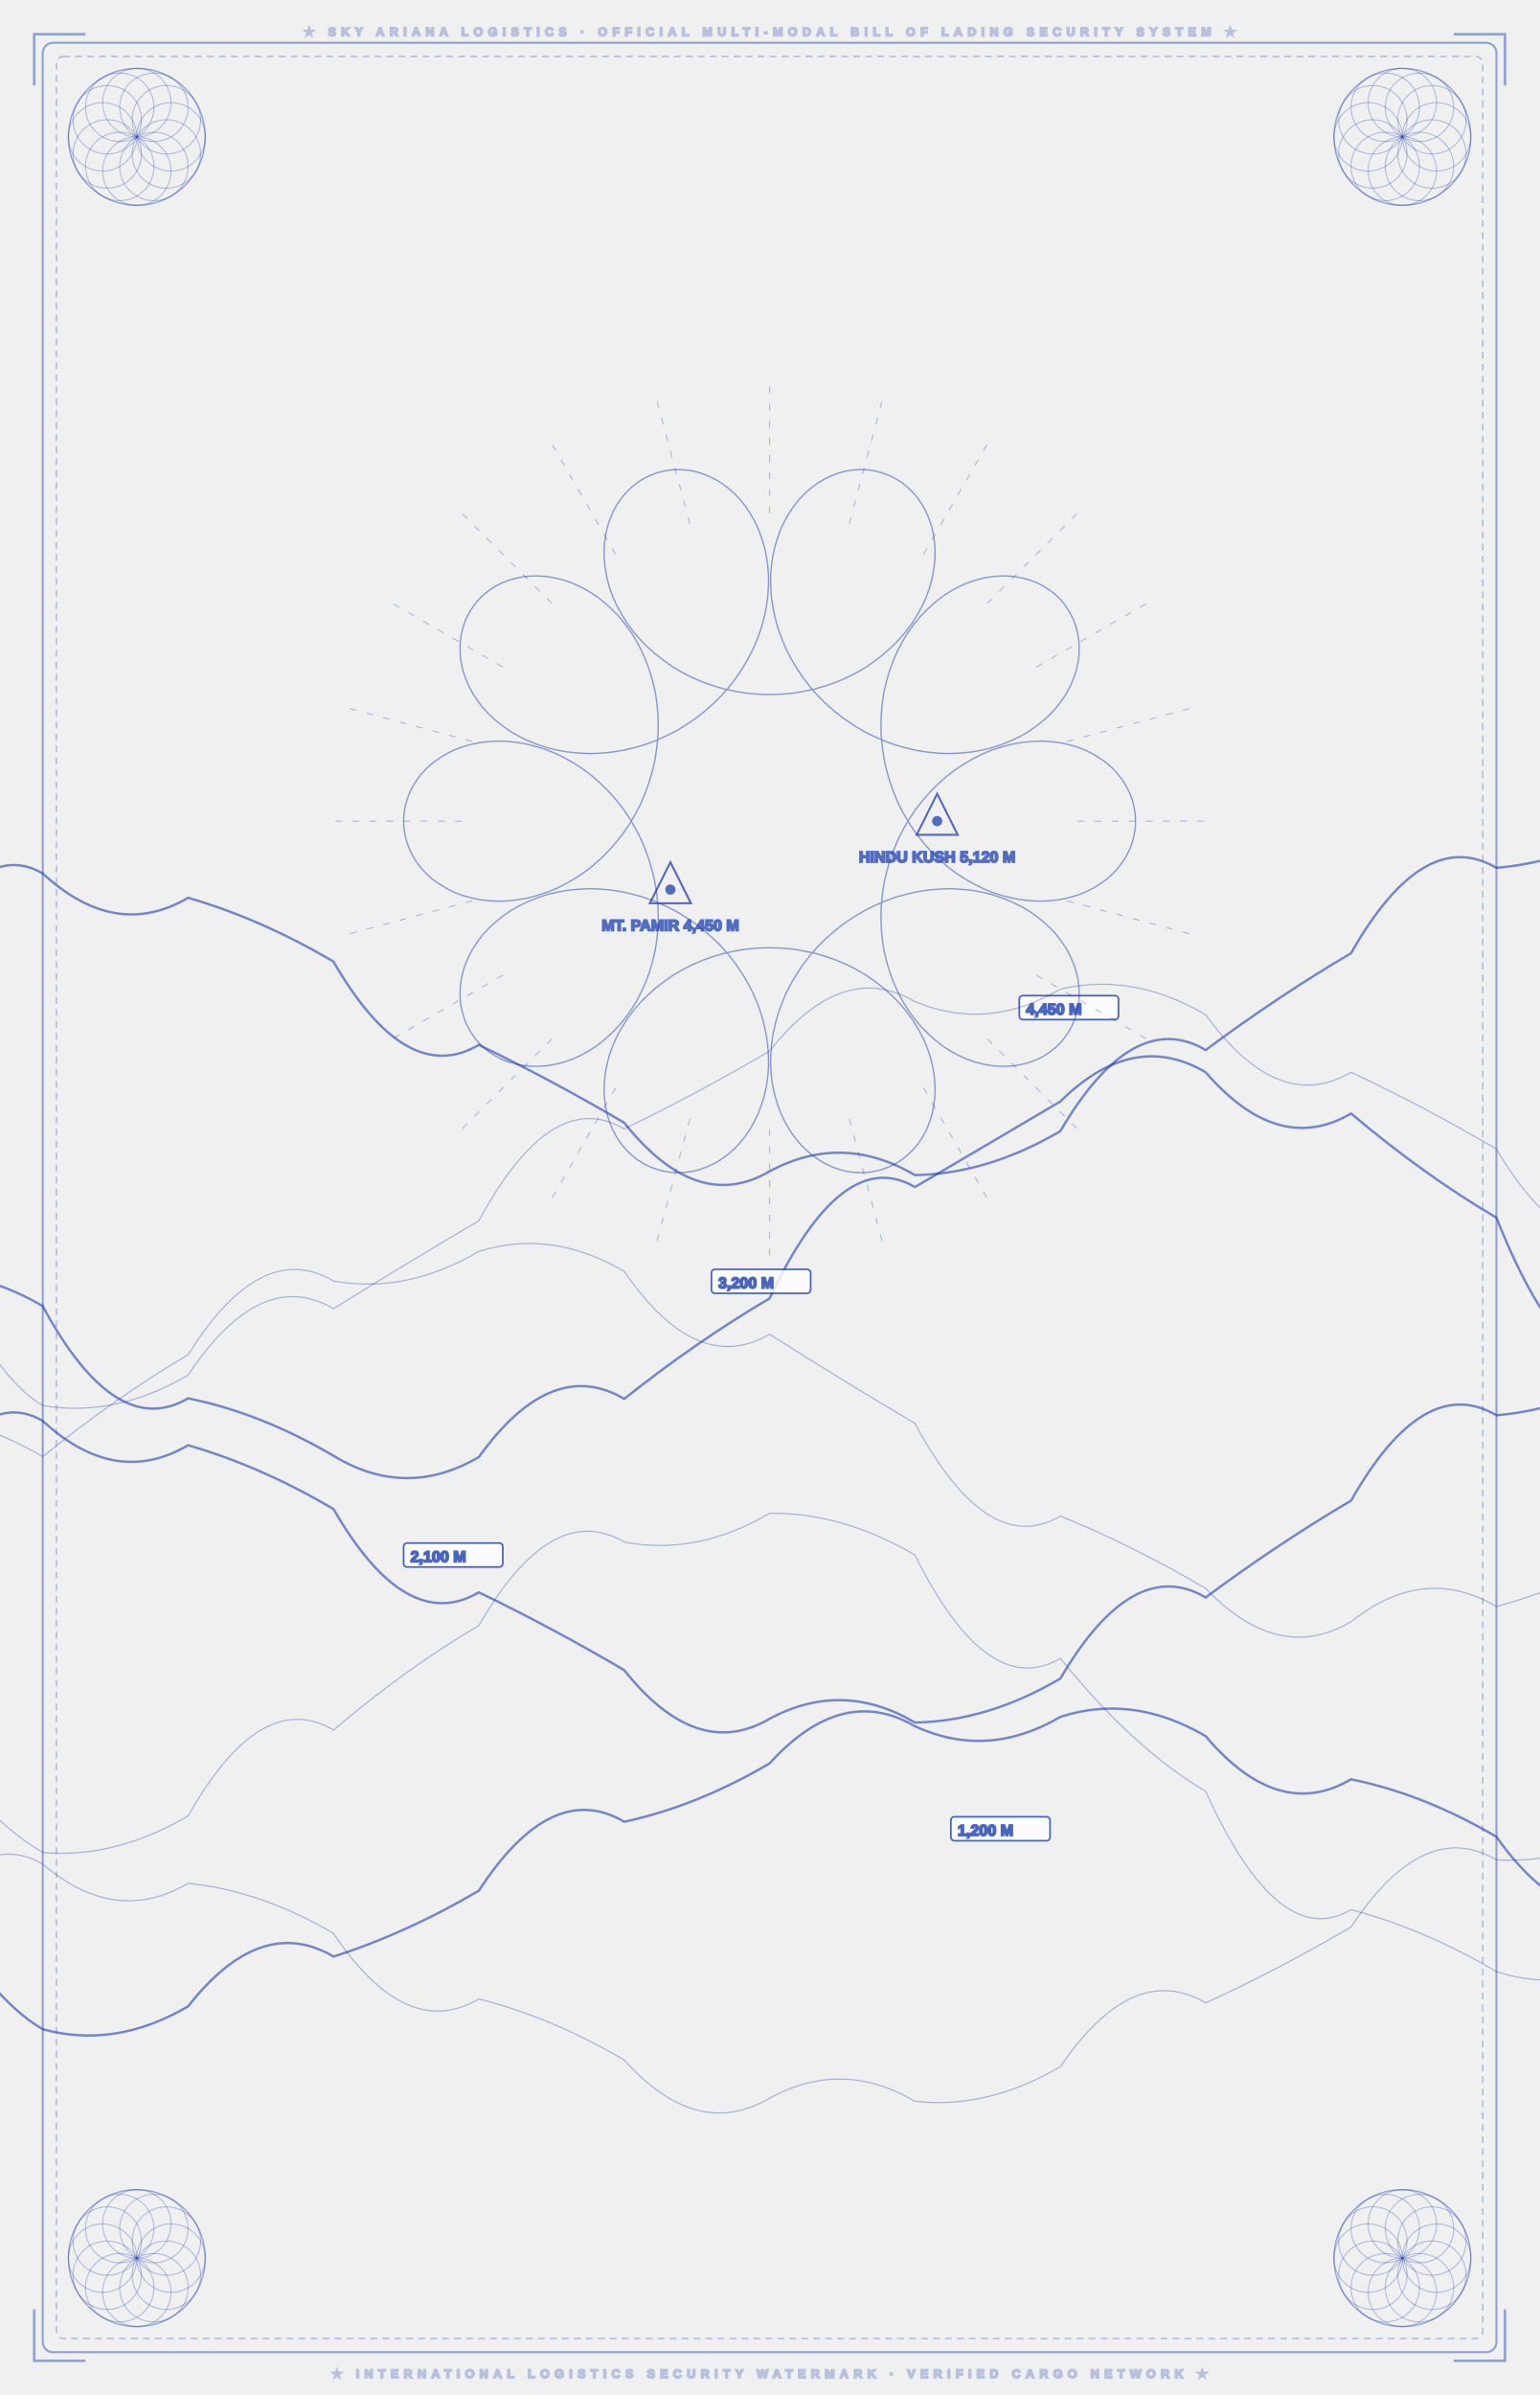
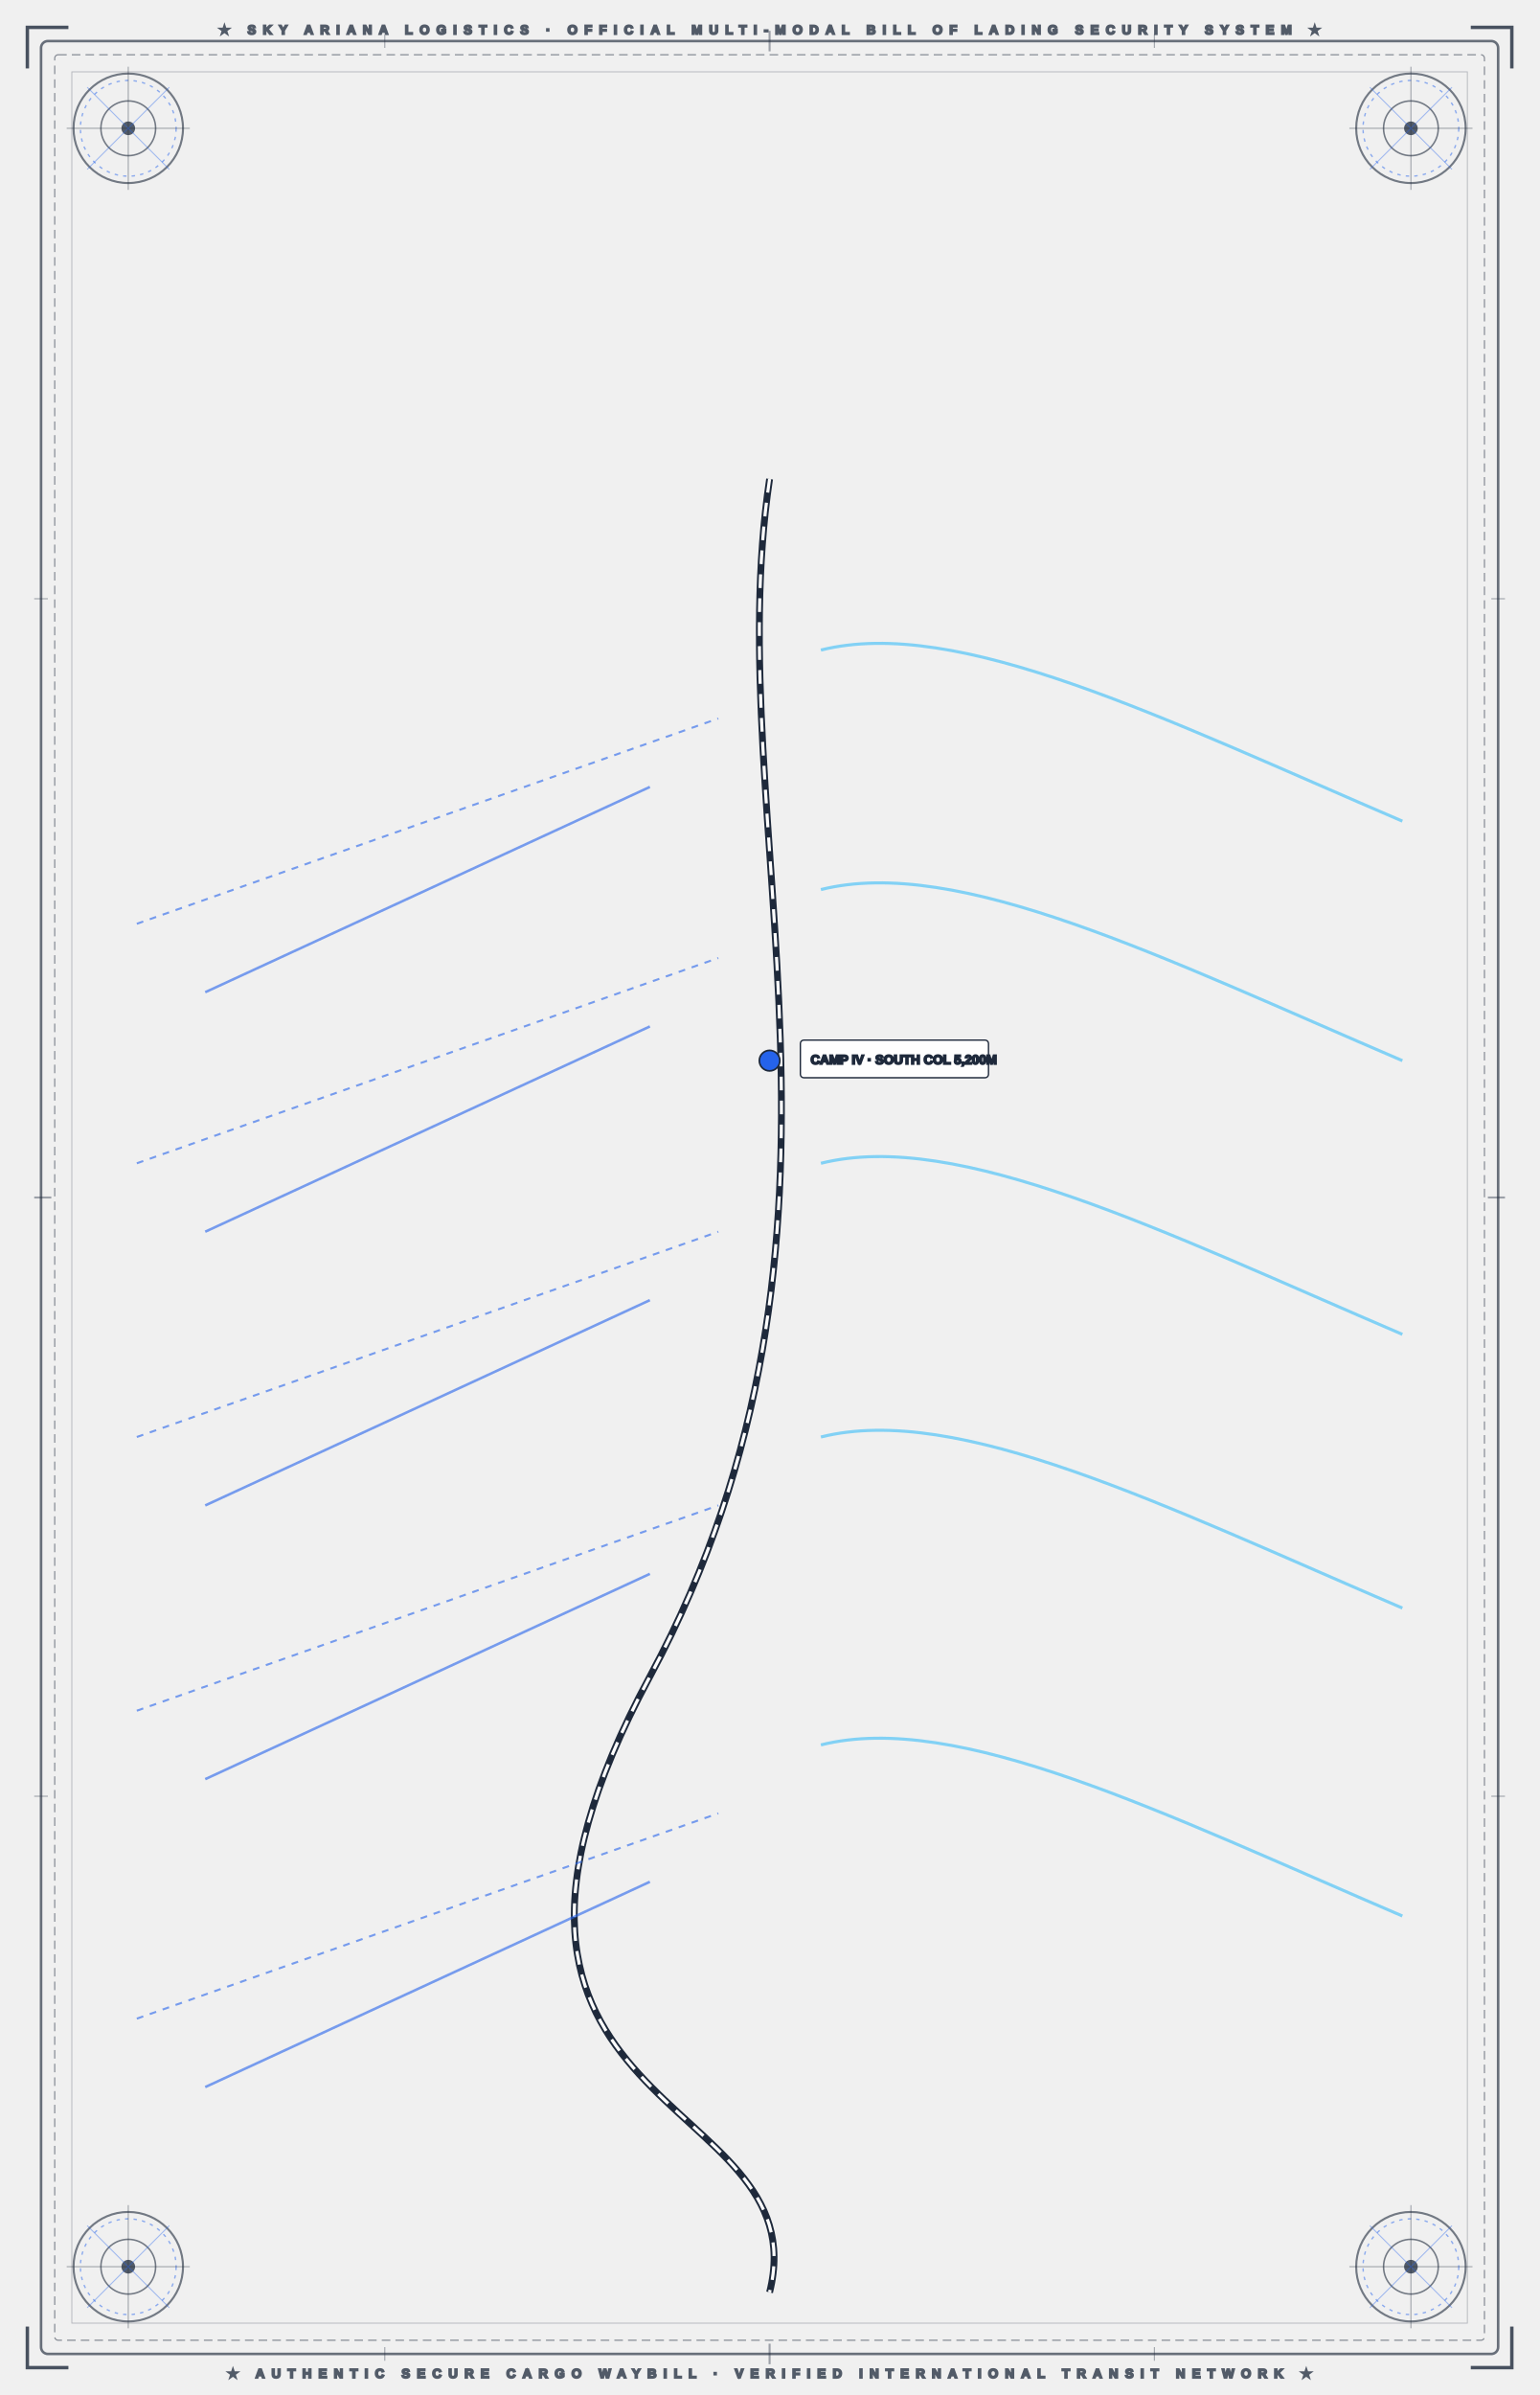
<svg xmlns="http://www.w3.org/2000/svg" viewBox="0 0 900 1400" width="100%" height="100%">
  <defs>
    <filter id="soft-glow" x="-20%" y="-20%" width="140%" height="140%">
      <feGaussianBlur stdDeviation="1.5" result="blur" />
      <feComposite in="SourceGraphic" in2="blur" operator="over" />
    </filter>
+     <linearGradient id="primary-grad" x1="0%" y1="0%" x2="100%" y2="100%">
+       <stop offset="0%" stop-color="#1e293b" stop-opacity="0.85" />
+       <stop offset="100%" stop-color="#2563eb" stop-opacity="0.5" />
+     </linearGradient>
+     <linearGradient id="fade-down" x1="0%" y1="0%" x2="0%" y2="100%">
+       <stop offset="0%" stop-color="#1e293b" stop-opacity="0.7" />
+       <stop offset="100%" stop-color="#2563eb" stop-opacity="0.1" />
+     </linearGradient>
  </defs>
-   <g transform="translate(80,80)">
-     <circle cx="0" cy="0" r="40" fill="none" stroke="#1e40af" stroke-width="0.8" opacity="0.45" />
-     <circle cx="20.0" cy="0.0" r="20.0" fill="none" stroke="#1e40af" stroke-width="0.6" opacity="0.32" />
-     <circle cx="17.3" cy="10.0" r="20.0" fill="none" stroke="#1e40af" stroke-width="0.6" opacity="0.32" />
-     <circle cx="10.0" cy="17.3" r="20.0" fill="none" stroke="#1e40af" stroke-width="0.6" opacity="0.32" />
-     <circle cx="0.0" cy="20.0" r="20.0" fill="none" stroke="#1e40af" stroke-width="0.6" opacity="0.32" />
-     <circle cx="-10.0" cy="17.3" r="20.0" fill="none" stroke="#1e40af" stroke-width="0.6" opacity="0.32" />
-     <circle cx="-17.3" cy="10.0" r="20.0" fill="none" stroke="#1e40af" stroke-width="0.6" opacity="0.32" />
-     <circle cx="-20.0" cy="0.0" r="20.0" fill="none" stroke="#1e40af" stroke-width="0.6" opacity="0.32" />
-     <circle cx="-17.3" cy="-10.0" r="20.0" fill="none" stroke="#1e40af" stroke-width="0.6" opacity="0.32" />
-     <circle cx="-10.0" cy="-17.3" r="20.0" fill="none" stroke="#1e40af" stroke-width="0.6" opacity="0.32" />
-     <circle cx="-0.0" cy="-20.0" r="20.0" fill="none" stroke="#1e40af" stroke-width="0.6" opacity="0.32" />
-     <circle cx="10.0" cy="-17.3" r="20.0" fill="none" stroke="#1e40af" stroke-width="0.6" opacity="0.32" />
-     <circle cx="17.3" cy="-10.0" r="20.0" fill="none" stroke="#1e40af" stroke-width="0.6" opacity="0.32" />
-   </g>
-   <g transform="translate(820,80)">
-     <circle cx="0" cy="0" r="40" fill="none" stroke="#1e40af" stroke-width="0.8" opacity="0.45" />
-     <circle cx="20.0" cy="0.0" r="20.0" fill="none" stroke="#1e40af" stroke-width="0.6" opacity="0.32" />
-     <circle cx="17.3" cy="10.0" r="20.0" fill="none" stroke="#1e40af" stroke-width="0.6" opacity="0.32" />
-     <circle cx="10.0" cy="17.3" r="20.0" fill="none" stroke="#1e40af" stroke-width="0.6" opacity="0.32" />
-     <circle cx="0.0" cy="20.0" r="20.0" fill="none" stroke="#1e40af" stroke-width="0.6" opacity="0.32" />
-     <circle cx="-10.0" cy="17.3" r="20.0" fill="none" stroke="#1e40af" stroke-width="0.6" opacity="0.32" />
-     <circle cx="-17.3" cy="10.0" r="20.0" fill="none" stroke="#1e40af" stroke-width="0.6" opacity="0.32" />
-     <circle cx="-20.0" cy="0.0" r="20.0" fill="none" stroke="#1e40af" stroke-width="0.6" opacity="0.32" />
-     <circle cx="-17.3" cy="-10.0" r="20.0" fill="none" stroke="#1e40af" stroke-width="0.6" opacity="0.32" />
-     <circle cx="-10.0" cy="-17.3" r="20.0" fill="none" stroke="#1e40af" stroke-width="0.6" opacity="0.32" />
-     <circle cx="-0.0" cy="-20.0" r="20.0" fill="none" stroke="#1e40af" stroke-width="0.6" opacity="0.32" />
-     <circle cx="10.0" cy="-17.3" r="20.0" fill="none" stroke="#1e40af" stroke-width="0.6" opacity="0.32" />
-     <circle cx="17.3" cy="-10.0" r="20.0" fill="none" stroke="#1e40af" stroke-width="0.6" opacity="0.32" />
-   </g>
-   <g transform="translate(80,1320)">
-     <circle cx="0" cy="0" r="40" fill="none" stroke="#1e40af" stroke-width="0.8" opacity="0.45" />
-     <circle cx="20.0" cy="0.0" r="20.0" fill="none" stroke="#1e40af" stroke-width="0.6" opacity="0.32" />
-     <circle cx="17.3" cy="10.0" r="20.0" fill="none" stroke="#1e40af" stroke-width="0.6" opacity="0.32" />
-     <circle cx="10.0" cy="17.3" r="20.0" fill="none" stroke="#1e40af" stroke-width="0.6" opacity="0.32" />
-     <circle cx="0.0" cy="20.0" r="20.0" fill="none" stroke="#1e40af" stroke-width="0.6" opacity="0.32" />
-     <circle cx="-10.0" cy="17.3" r="20.0" fill="none" stroke="#1e40af" stroke-width="0.6" opacity="0.32" />
-     <circle cx="-17.3" cy="10.0" r="20.0" fill="none" stroke="#1e40af" stroke-width="0.6" opacity="0.32" />
-     <circle cx="-20.0" cy="0.0" r="20.0" fill="none" stroke="#1e40af" stroke-width="0.6" opacity="0.32" />
-     <circle cx="-17.3" cy="-10.0" r="20.0" fill="none" stroke="#1e40af" stroke-width="0.6" opacity="0.32" />
-     <circle cx="-10.0" cy="-17.3" r="20.0" fill="none" stroke="#1e40af" stroke-width="0.6" opacity="0.32" />
-     <circle cx="-0.0" cy="-20.0" r="20.0" fill="none" stroke="#1e40af" stroke-width="0.6" opacity="0.32" />
-     <circle cx="10.0" cy="-17.3" r="20.0" fill="none" stroke="#1e40af" stroke-width="0.6" opacity="0.32" />
-     <circle cx="17.3" cy="-10.0" r="20.0" fill="none" stroke="#1e40af" stroke-width="0.6" opacity="0.32" />
-   </g>
-   <g transform="translate(820,1320)">
-     <circle cx="0" cy="0" r="40" fill="none" stroke="#1e40af" stroke-width="0.8" opacity="0.45" />
-     <circle cx="20.0" cy="0.0" r="20.0" fill="none" stroke="#1e40af" stroke-width="0.6" opacity="0.32" />
-     <circle cx="17.3" cy="10.0" r="20.0" fill="none" stroke="#1e40af" stroke-width="0.6" opacity="0.32" />
-     <circle cx="10.0" cy="17.3" r="20.0" fill="none" stroke="#1e40af" stroke-width="0.6" opacity="0.32" />
-     <circle cx="0.0" cy="20.0" r="20.0" fill="none" stroke="#1e40af" stroke-width="0.6" opacity="0.32" />
-     <circle cx="-10.0" cy="17.3" r="20.0" fill="none" stroke="#1e40af" stroke-width="0.6" opacity="0.32" />
-     <circle cx="-17.3" cy="10.0" r="20.0" fill="none" stroke="#1e40af" stroke-width="0.6" opacity="0.32" />
-     <circle cx="-20.0" cy="0.0" r="20.0" fill="none" stroke="#1e40af" stroke-width="0.6" opacity="0.32" />
-     <circle cx="-17.3" cy="-10.0" r="20.0" fill="none" stroke="#1e40af" stroke-width="0.6" opacity="0.32" />
-     <circle cx="-10.0" cy="-17.3" r="20.0" fill="none" stroke="#1e40af" stroke-width="0.6" opacity="0.32" />
-     <circle cx="-0.0" cy="-20.0" r="20.0" fill="none" stroke="#1e40af" stroke-width="0.6" opacity="0.32" />
-     <circle cx="10.0" cy="-17.3" r="20.0" fill="none" stroke="#1e40af" stroke-width="0.6" opacity="0.32" />
-     <circle cx="17.3" cy="-10.0" r="20.0" fill="none" stroke="#1e40af" stroke-width="0.6" opacity="0.32" />
-   </g>
-   <g fill="none" stroke="#1e40af" opacity="0.45">
-     <rect x="25" y="25" width="850" height="1350" rx="6" stroke-width="1.2" />
-     <rect x="33" y="33" width="834" height="1334" rx="4" stroke-width="0.6" stroke-dasharray="4 3" />
-     <path d="M20,50 L20,20 L50,20" stroke-width="1.5" />
-     <path d="M880,50 L880,20 L850,20" stroke-width="1.5" />
-     <path d="M20,1350 L20,1380 L50,1380" stroke-width="1.5" />
-     <path d="M880,1350 L880,1380 L850,1380" stroke-width="1.5" />
-     <text x="450" y="21" font-family="Arial, sans-serif" font-size="7" font-weight="bold" letter-spacing="3" text-anchor="middle" fill="#1e40af" opacity="0.6">★ SKY ARIANA LOGISTICS · OFFICIAL MULTI-MODAL BILL OF LADING SECURITY SYSTEM ★</text>
-     <text x="450" y="1390" font-family="Arial, sans-serif" font-size="7" font-weight="bold" letter-spacing="3" text-anchor="middle" fill="#1e40af" opacity="0.6">★ INTERNATIONAL LOGISTICS SECURITY WATERMARK · VERIFIED CARGO NETWORK ★</text>
-   </g>
-   <g fill="none" stroke="#1e40af" stroke-linecap="round">
-     <path d="M -60,586.724 Q -17.5,485.6 25.0,510.6 Q 67.5,549.8 110.0,524.8 Q 152.5,537.1 195.0,562.1 Q 237.5,635.8 280.0,610.8 Q 322.5,631.3 365.0,656.3 Q 407.5,709.7 450.0,684.7 Q 492.5,661.9 535.0,686.9 Q 577.5,686.2 620.0,661.2 Q 662.5,588.8 705.0,613.8 Q 747.5,582.2 790.0,557.2 Q 832.5,482.3 875.0,507.3 Q 917.5,503.7 960.0,478.7" stroke-width="1.4" opacity="0.6" stroke-dasharray="none" />
-     <rect x="596" y="582" width="58" height="14" fill="#ffffff" opacity="0.8" rx="2" />
-     <text x="600" y="593" font-family="Arial, sans-serif" font-size="9" font-weight="bold" fill="#1e40af" opacity="0.8">4,450 M</text>
-     <path d="M -60,666.724 Q -17.5,796.6 25.0,821.6 Q 67.5,828.8 110.0,803.8 Q 152.5,740.0 195.0,765.0 Q 237.5,738.6 280.0,713.6 Q 322.5,634.9 365.0,659.9 Q 407.5,639.4 450.0,614.4 Q 492.5,560.5 535.0,585.5 Q 577.5,603.2 620.0,578.2 Q 662.5,568.2 705.0,593.2 Q 747.5,651.8 790.0,626.8 Q 832.5,646.7 875.0,671.7 Q 917.5,743.3 960.0,718.3" stroke-width="0.7" opacity="0.35" stroke-dasharray="none" />
-     <path d="M -60,746.724 Q -17.5,738.5 25.0,763.5 Q 67.5,842.4 110.0,817.4 Q 152.5,826.0 195.0,851.0 Q 237.5,876.7 280.0,851.7 Q 322.5,792.7 365.0,817.7 Q 407.5,784.0 450.0,759.0 Q 492.5,668.9 535.0,693.9 Q 577.5,668.9 620.0,643.9 Q 662.5,601.8 705.0,626.8 Q 747.5,675.9 790.0,650.9 Q 832.5,686.8 875.0,711.8 Q 917.5,818.7 960.0,793.7" stroke-width="1.4" opacity="0.6" stroke-dasharray="none" />
-     <rect x="416" y="742" width="58" height="14" fill="#ffffff" opacity="0.8" rx="2" />
-     <text x="420" y="753" font-family="Arial, sans-serif" font-size="9" font-weight="bold" fill="#1e40af" opacity="0.8">3,200 M</text>
-     <path d="M -60,826.724 Q -17.5,826.5 25.0,851.5 Q 67.5,816.9 110.0,791.9 Q 152.5,723.8 195.0,748.8 Q 237.5,756.5 280.0,731.5 Q 322.5,718.2 365.0,743.2 Q 407.5,804.9 450.0,779.9 Q 492.5,807.0 535.0,832.0 Q 577.5,911.2 620.0,886.2 Q 662.5,903.5 705.0,928.5 Q 747.5,973.0 790.0,948.0 Q 832.5,914.1 875.0,939.1 Q 917.5,927.7 960.0,902.7" stroke-width="0.7" opacity="0.35" stroke-dasharray="none" />
-     <path d="M -60,906.724 Q -17.5,805.6 25.0,830.6 Q 67.5,869.8 110.0,844.8 Q 152.5,857.1 195.0,882.1 Q 237.5,955.8 280.0,930.8 Q 322.5,951.3 365.0,976.3 Q 407.5,1029.7 450.0,1004.7 Q 492.5,981.9 535.0,1006.9 Q 577.5,1006.2 620.0,981.2 Q 662.5,908.8 705.0,933.8 Q 747.5,902.2 790.0,877.2 Q 832.5,802.3 875.0,827.3 Q 917.5,823.7 960.0,798.7" stroke-width="1.4" opacity="0.6" stroke-dasharray="none" />
-     <rect x="236" y="902" width="58" height="14" fill="#ffffff" opacity="0.8" rx="2" />
-     <text x="240" y="913" font-family="Arial, sans-serif" font-size="9" font-weight="bold" fill="#1e40af" opacity="0.8">2,100 M</text>
-     <path d="M -60,986.724 Q -17.5,1057.9 25.0,1082.9 Q 67.5,1086.5 110.0,1061.5 Q 152.5,986.3 195.0,1011.3 Q 237.5,975.2 280.0,950.2 Q 322.5,876.4 365.0,901.4 Q 407.5,909.6 450.0,884.6 Q 492.5,884.0 535.0,909.0 Q 577.5,994.4 620.0,969.4 Q 662.5,1022.1 705.0,1047.1 Q 747.5,1141.3 790.0,1116.3 Q 832.5,1127.5 875.0,1152.5 Q 917.5,1166.4 960.0,1141.4" stroke-width="0.7" opacity="0.35" stroke-dasharray="none" />
-     <path d="M -60,1066.724 Q -17.5,1161.2 25.0,1186.2 Q 67.5,1197.8 110.0,1172.8 Q 152.5,1118.7 195.0,1143.7 Q 237.5,1130.2 280.0,1105.2 Q 322.5,1039.9 365.0,1064.9 Q 407.5,1055.8 450.0,1030.8 Q 492.5,984.1 535.0,1009.1 Q 577.5,1028.6 620.0,1003.6 Q 662.5,989.9 705.0,1014.9 Q 747.5,1065.1 790.0,1040.1 Q 832.5,1048.7 875.0,1073.7 Q 917.5,1133.7 960.0,1108.7" stroke-width="1.4" opacity="0.6" stroke-dasharray="none" />
-     <rect x="556" y="1062" width="58" height="14" fill="#ffffff" opacity="0.8" rx="2" />
-     <text x="560" y="1073" font-family="Arial, sans-serif" font-size="9" font-weight="bold" fill="#1e40af" opacity="0.8">1,200 M</text>
-     <path d="M -60,1146.724 Q -17.5,1064.7 25.0,1089.7 Q 67.5,1125.9 110.0,1100.9 Q 152.5,1105.2 195.0,1130.2 Q 237.5,1193.5 280.0,1168.5 Q 322.5,1179.2 365.0,1204.2 Q 407.5,1251.5 450.0,1226.5 Q 492.5,1203.3 535.0,1228.3 Q 577.5,1233.1 620.0,1208.1 Q 662.5,1145.8 705.0,1170.8 Q 747.5,1151.4 790.0,1126.4 Q 832.5,1062.2 875.0,1087.2 Q 917.5,1089.7 960.0,1064.7" stroke-width="0.7" opacity="0.35" stroke-dasharray="none" />
-     <g transform="translate(392,520)" opacity="0.75">
-       <polygon points="0,-16 -12,8 12,8" fill="none" stroke="#1e40af" stroke-width="1.2" />
-       <circle cx="0" cy="0" r="2.5" fill="#1e40af" />
-       <text x="0" y="24" font-family="Arial, sans-serif" font-size="9" font-weight="bold" fill="#1e40af" text-anchor="middle">MT. PAMIR 4,450 M</text>
-     </g>
-     <g transform="translate(548,480)" opacity="0.75">
-       <polygon points="0,-16 -12,8 12,8" fill="none" stroke="#1e40af" stroke-width="1.2" />
-       <circle cx="0" cy="0" r="2.5" fill="#1e40af" />
-       <text x="0" y="24" font-family="Arial, sans-serif" font-size="9" font-weight="bold" fill="#1e40af" text-anchor="middle">HINDU KUSH 5,120 M</text>
+   <g fill="none" stroke="#1e293b">
+     <rect x="24" y="24" width="852" height="1352" rx="4" stroke-width="1.5" opacity="0.65" />
+     <rect x="32" y="32" width="836" height="1336" rx="2" stroke-width="0.7" stroke-dasharray="5 3" opacity="0.5" />
+     <rect x="42" y="42" width="816" height="1316" stroke-width="0.5" opacity="0.3" />
+     <path d="M16,40 L16,16 L40,16" stroke-width="2" opacity="0.8" />
+     <path d="M884,40 L884,16 L860,16" stroke-width="2" opacity="0.8" />
+     <path d="M16,1360 L16,1384 L40,1384" stroke-width="2" opacity="0.8" />
+     <path d="M884,1360 L884,1384 L860,1384" stroke-width="2" opacity="0.8" />
+     <text x="450" y="20" font-family="Arial, sans-serif" font-size="7.5" font-weight="bold" letter-spacing="4" text-anchor="middle" fill="#1e293b" opacity="0.75">★ SKY ARIANA LOGISTICS · OFFICIAL MULTI-MODAL BILL OF LADING SECURITY SYSTEM ★</text>
+     <text x="450" y="1390" font-family="Arial, sans-serif" font-size="7.5" font-weight="bold" letter-spacing="4" text-anchor="middle" fill="#1e293b" opacity="0.75">★ AUTHENTIC SECURE CARGO WAYBILL · VERIFIED INTERNATIONAL TRANSIT NETWORK ★</text>
+     <g opacity="0.4" stroke-width="0.6">
+       <line x1="20" y1="350" x2="28" y2="350" />
+       <line x1="20" y1="700" x2="30" y2="700" stroke-width="1.2" />
+       <line x1="20" y1="1050" x2="28" y2="1050" />
+       <line x1="872" y1="350" x2="880" y2="350" />
+       <line x1="870" y1="700" x2="880" y2="700" stroke-width="1.2" />
+       <line x1="872" y1="1050" x2="880" y2="1050" />
+       <line x1="225" y1="20" x2="225" y2="28" />
+       <line x1="450" y1="18" x2="450" y2="30" stroke-width="1.2" />
+       <line x1="675" y1="20" x2="675" y2="28" />
+       <line x1="225" y1="1372" x2="225" y2="1380" />
+       <line x1="450" y1="1370" x2="450" y2="1382" stroke-width="1.2" />
+       <line x1="675" y1="1372" x2="675" y2="1380" />
    </g>
  </g>
-   <path d="M664.0,480.0 L663.8,475.8 L663.1,471.6 L662.0,467.4 L660.5,463.4 L658.5,459.5 L656.2,455.8 L653.4,452.2 L650.3,448.9 L646.8,445.8 L642.9,443.1 L638.8,440.6 L634.4,438.4 L629.6,436.6 L624.7,435.2 L619.6,434.1 L614.2,433.5 L608.8,433.2 L603.2,433.4 L597.5,434.0 L591.8,435.0 L586.1,436.5 L580.4,438.3 L574.8,440.6 L569.2,443.4 L563.8,446.5 L558.5,450.0 L553.4,453.9 L548.6,458.2 L544.0,462.8 L539.6,467.8 L535.5,473.0 L531.8,478.5 L528.4,484.3 L525.3,490.3 L522.7,496.5 L520.4,502.9 L518.5,509.4 L517.0,515.9 L516.0,522.6 L515.3,529.3 L515.1,535.9 L515.3,542.6 L515.9,549.1 L516.9,555.6 L518.4,561.9 L520.2,568.0 L522.4,574.0 L524.9,579.7 L527.8,585.2 L531.0,590.4 L534.5,595.2 L538.3,599.8 L542.3,603.9 L546.5,607.7 L550.9,611.2 L555.5,614.2 L560.2,616.8 L565.0,619.0 L569.8,620.7 L574.7,622.0 L579.6,622.9 L584.4,623.3 L589.1,623.3 L593.8,622.9 L598.2,622.0 L602.5,620.8 L606.7,619.2 L610.5,617.2 L614.1,614.8 L617.5,612.1 L620.5,609.1 L623.1,605.8 L625.4,602.2 L627.4,598.4 L628.9,594.4 L630.0,590.3 L630.8,586.0 L631.0,581.6 L630.9,577.1 L630.3,572.6 L629.3,568.0 L627.8,563.5 L625.9,559.1 L623.6,554.7 L620.8,550.5 L617.7,546.4 L614.1,542.5 L610.2,538.9 L605.9,535.5 L601.3,532.3 L596.4,529.5 L591.2,527.0 L585.7,524.8 L580.0,522.9 L574.1,521.5 L568.0,520.4 L561.8,519.8 L555.4,519.5 L549.0,519.7 L542.6,520.3 L536.1,521.3 L529.7,522.8 L523.3,524.6 L517.0,526.9 L510.9,529.6 L504.9,532.6 L499.1,536.1 L493.5,539.9 L488.2,544.0 L483.1,548.5 L478.3,553.2 L473.9,558.2 L469.8,563.5 L466.1,569.0 L462.7,574.7 L459.7,580.5 L457.2,586.4 L455.0,592.5 L453.3,598.6 L452.0,604.7 L451.1,610.8 L450.7,616.9 L450.6,622.9 L451.0,628.8 L451.8,634.5 L453.0,640.1 L454.6,645.4 L456.5,650.6 L458.8,655.4 L461.4,660.0 L464.3,664.3 L467.4,668.2 L470.8,671.7 L474.5,674.9 L478.3,677.7 L482.3,680.1 L486.4,682.0 L490.7,683.6 L494.9,684.7 L499.3,685.3 L503.6,685.5 L507.8,685.3 L512.0,684.6 L516.1,683.5 L520.1,682.0 L523.9,680.1 L527.5,677.8 L530.8,675.1 L533.9,672.0 L536.8,668.6 L539.3,664.9 L541.5,660.9 L543.3,656.6 L544.8,652.1 L545.8,647.4 L546.5,642.5 L546.8,637.5 L546.6,632.3 L546.0,627.1 L545.0,621.8 L543.6,616.5 L541.7,611.3 L539.4,606.1 L536.6,601.0 L533.5,596.0 L529.9,591.1 L526.0,586.5 L521.7,582.1 L517.0,577.9 L512.0,574.0 L506.8,570.3 L501.2,567.0 L495.4,564.0 L489.3,561.4 L483.1,559.2 L476.7,557.3 L470.1,555.9 L463.5,554.8 L456.7,554.2 L450.0,554.0 L443.3,554.2 L436.5,554.8 L429.9,555.9 L423.3,557.3 L416.9,559.2 L410.7,561.4 L404.6,564.0 L398.8,567.0 L393.2,570.3 L388.0,574.0 L383.0,577.9 L378.3,582.1 L374.0,586.5 L370.1,591.1 L366.5,596.0 L363.4,601.0 L360.6,606.1 L358.3,611.3 L356.4,616.5 L355.0,621.8 L354.0,627.1 L353.4,632.3 L353.2,637.5 L353.5,642.5 L354.2,647.4 L355.2,652.1 L356.7,656.6 L358.5,660.9 L360.7,664.9 L363.2,668.6 L366.1,672.0 L369.2,675.1 L372.5,677.8 L376.1,680.1 L379.9,682.0 L383.9,683.5 L388.0,684.6 L392.2,685.3 L396.4,685.5 L400.7,685.3 L405.1,684.7 L409.3,683.6 L413.6,682.0 L417.7,680.1 L421.7,677.7 L425.5,674.9 L429.2,671.7 L432.6,668.2 L435.7,664.3 L438.6,660.0 L441.2,655.4 L443.5,650.6 L445.4,645.4 L447.0,640.1 L448.2,634.5 L449.0,628.8 L449.4,622.9 L449.3,616.9 L448.9,610.8 L448.0,604.7 L446.7,598.6 L445.0,592.5 L442.8,586.4 L440.3,580.5 L437.3,574.7 L433.9,569.0 L430.2,563.5 L426.1,558.2 L421.7,553.2 L416.9,548.5 L411.8,544.0 L406.5,539.9 L400.9,536.1 L395.1,532.6 L389.1,529.6 L383.0,526.9 L376.7,524.6 L370.3,522.8 L363.9,521.3 L357.4,520.3 L351.0,519.7 L344.6,519.5 L338.2,519.8 L332.0,520.4 L325.9,521.5 L320.0,522.9 L314.3,524.8 L308.8,527.0 L303.6,529.5 L298.7,532.3 L294.1,535.5 L289.8,538.9 L285.9,542.5 L282.3,546.4 L279.2,550.5 L276.4,554.7 L274.1,559.1 L272.2,563.5 L270.7,568.0 L269.7,572.6 L269.1,577.1 L269.0,581.6 L269.2,586.0 L270.0,590.3 L271.1,594.4 L272.6,598.4 L274.6,602.2 L276.9,605.8 L279.5,609.1 L282.5,612.1 L285.9,614.8 L289.5,617.2 L293.3,619.2 L297.5,620.8 L301.8,622.0 L306.2,622.9 L310.9,623.3 L315.6,623.3 L320.4,622.9 L325.3,622.0 L330.2,620.7 L335.0,619.0 L339.8,616.8 L344.5,614.2 L349.1,611.2 L353.5,607.7 L357.7,603.9 L361.7,599.8 L365.5,595.2 L369.0,590.4 L372.2,585.2 L375.1,579.7 L377.6,574.0 L379.8,568.0 L381.6,561.9 L383.1,555.6 L384.1,549.1 L384.7,542.6 L384.9,535.9 L384.7,529.3 L384.0,522.6 L383.0,515.9 L381.5,509.4 L379.6,502.9 L377.3,496.5 L374.7,490.3 L371.6,484.3 L368.2,478.5 L364.5,473.0 L360.4,467.8 L356.0,462.8 L351.4,458.2 L346.6,453.9 L341.5,450.0 L336.2,446.5 L330.8,443.4 L325.2,440.6 L319.6,438.3 L313.9,436.5 L308.2,435.0 L302.5,434.0 L296.8,433.4 L291.2,433.2 L285.8,433.5 L280.4,434.1 L275.3,435.2 L270.4,436.6 L265.6,438.4 L261.2,440.6 L257.1,443.1 L253.2,445.8 L249.7,448.9 L246.6,452.2 L243.8,455.8 L241.5,459.5 L239.5,463.4 L238.0,467.4 L236.9,471.6 L236.2,475.8 L236.0,480.0 L236.2,484.2 L236.9,488.4 L238.0,492.6 L239.5,496.6 L241.5,500.5 L243.8,504.2 L246.6,507.8 L249.7,511.1 L253.2,514.2 L257.1,516.9 L261.2,519.4 L265.6,521.6 L270.4,523.4 L275.3,524.8 L280.4,525.9 L285.8,526.5 L291.2,526.8 L296.8,526.6 L302.5,526.0 L308.2,525.0 L313.9,523.5 L319.6,521.7 L325.2,519.4 L330.8,516.6 L336.2,513.5 L341.5,510.0 L346.6,506.1 L351.4,501.8 L356.0,497.2 L360.4,492.2 L364.5,487.0 L368.2,481.5 L371.6,475.7 L374.7,469.7 L377.3,463.5 L379.6,457.1 L381.5,450.6 L383.0,444.1 L384.0,437.4 L384.7,430.7 L384.9,424.1 L384.7,417.4 L384.1,410.9 L383.1,404.4 L381.6,398.1 L379.8,392.0 L377.6,386.0 L375.1,380.3 L372.2,374.8 L369.0,369.6 L365.5,364.8 L361.7,360.2 L357.7,356.1 L353.5,352.3 L349.1,348.8 L344.5,345.8 L339.8,343.2 L335.0,341.0 L330.2,339.3 L325.3,338.0 L320.4,337.1 L315.6,336.7 L310.9,336.7 L306.2,337.1 L301.8,338.0 L297.5,339.2 L293.3,340.8 L289.5,342.8 L285.9,345.2 L282.5,347.9 L279.5,350.9 L276.9,354.2 L274.6,357.8 L272.6,361.6 L271.1,365.6 L270.0,369.7 L269.2,374.0 L269.0,378.4 L269.1,382.9 L269.7,387.4 L270.7,392.0 L272.2,396.5 L274.1,400.9 L276.4,405.3 L279.2,409.5 L282.3,413.6 L285.9,417.5 L289.8,421.1 L294.1,424.5 L298.7,427.7 L303.6,430.5 L308.8,433.0 L314.3,435.2 L320.0,437.1 L325.9,438.5 L332.0,439.6 L338.2,440.2 L344.6,440.5 L351.0,440.3 L357.4,439.7 L363.9,438.7 L370.3,437.2 L376.7,435.4 L383.0,433.1 L389.1,430.4 L395.1,427.4 L400.9,423.9 L406.5,420.1 L411.8,416.0 L416.9,411.5 L421.7,406.8 L426.1,401.8 L430.2,396.5 L433.9,391.0 L437.3,385.3 L440.3,379.5 L442.8,373.6 L445.0,367.5 L446.7,361.4 L448.0,355.3 L448.9,349.2 L449.3,343.1 L449.4,337.1 L449.0,331.2 L448.2,325.5 L447.0,319.9 L445.4,314.6 L443.5,309.4 L441.2,304.6 L438.6,300.0 L435.7,295.7 L432.6,291.8 L429.2,288.3 L425.5,285.1 L421.7,282.3 L417.7,279.9 L413.6,278.0 L409.3,276.4 L405.1,275.3 L400.7,274.7 L396.4,274.5 L392.2,274.7 L388.0,275.4 L383.9,276.5 L379.9,278.0 L376.1,279.9 L372.5,282.2 L369.2,284.9 L366.1,288.0 L363.2,291.4 L360.7,295.1 L358.5,299.1 L356.7,303.4 L355.2,307.9 L354.2,312.6 L353.5,317.5 L353.2,322.5 L353.4,327.7 L354.0,332.9 L355.0,338.2 L356.4,343.5 L358.3,348.7 L360.6,353.9 L363.4,359.0 L366.5,364.0 L370.1,368.9 L374.0,373.5 L378.3,377.9 L383.0,382.1 L388.0,386.0 L393.2,389.7 L398.8,393.0 L404.6,396.0 L410.7,398.6 L416.9,400.8 L423.3,402.7 L429.9,404.1 L436.5,405.2 L443.3,405.8 L450.0,406.0 L456.7,405.8 L463.5,405.2 L470.1,404.1 L476.7,402.7 L483.1,400.8 L489.3,398.6 L495.4,396.0 L501.2,393.0 L506.8,389.7 L512.0,386.0 L517.0,382.1 L521.7,377.9 L526.0,373.5 L529.9,368.9 L533.5,364.0 L536.6,359.0 L539.4,353.9 L541.7,348.7 L543.6,343.5 L545.0,338.2 L546.0,332.9 L546.6,327.7 L546.8,322.5 L546.5,317.5 L545.8,312.6 L544.8,307.9 L543.3,303.4 L541.5,299.1 L539.3,295.1 L536.8,291.4 L533.9,288.0 L530.8,284.9 L527.5,282.2 L523.9,279.9 L520.1,278.0 L516.1,276.5 L512.0,275.4 L507.8,274.7 L503.6,274.5 L499.3,274.7 L494.9,275.3 L490.7,276.4 L486.4,278.0 L482.3,279.9 L478.3,282.3 L474.5,285.1 L470.8,288.3 L467.4,291.8 L464.3,295.7 L461.4,300.0 L458.8,304.6 L456.5,309.4 L454.6,314.6 L453.0,319.9 L451.8,325.5 L451.0,331.2 L450.6,337.1 L450.7,343.1 L451.1,349.2 L452.0,355.3 L453.3,361.4 L455.0,367.5 L457.2,373.6 L459.7,379.5 L462.7,385.3 L466.1,391.0 L469.8,396.5 L473.9,401.8 L478.3,406.8 L483.1,411.5 L488.2,416.0 L493.5,420.1 L499.1,423.9 L504.9,427.4 L510.9,430.4 L517.0,433.1 L523.3,435.4 L529.7,437.2 L536.1,438.7 L542.6,439.7 L549.0,440.3 L555.4,440.5 L561.8,440.2 L568.0,439.6 L574.1,438.5 L580.0,437.1 L585.7,435.2 L591.2,433.0 L596.4,430.5 L601.3,427.7 L605.9,424.5 L610.2,421.1 L614.1,417.5 L617.7,413.6 L620.8,409.5 L623.6,405.3 L625.9,400.9 L627.8,396.5 L629.3,392.0 L630.3,387.4 L630.9,382.9 L631.0,378.4 L630.8,374.0 L630.0,369.7 L628.9,365.6 L627.4,361.6 L625.4,357.8 L623.1,354.2 L620.5,350.9 L617.5,347.9 L614.1,345.2 L610.5,342.8 L606.7,340.8 L602.5,339.2 L598.2,338.0 L593.8,337.1 L589.1,336.7 L584.4,336.7 L579.6,337.1 L574.7,338.0 L569.8,339.3 L565.0,341.0 L560.2,343.2 L555.5,345.8 L550.9,348.8 L546.5,352.3 L542.3,356.1 L538.3,360.2 L534.5,364.8 L531.0,369.6 L527.8,374.8 L524.9,380.3 L522.4,386.0 L520.2,392.0 L518.4,398.1 L516.9,404.4 L515.9,410.9 L515.3,417.4 L515.1,424.1 L515.3,430.7 L516.0,437.4 L517.0,444.1 L518.5,450.6 L520.4,457.1 L522.7,463.5 L525.3,469.7 L528.4,475.7 L531.8,481.5 L535.5,487.0 L539.6,492.2 L544.0,497.2 L548.6,501.8 L553.4,506.1 L558.5,510.0 L563.8,513.5 L569.2,516.6 L574.8,519.4 L580.4,521.7 L586.1,523.5 L591.8,525.0 L597.5,526.0 L603.2,526.6 L608.8,526.8 L614.2,526.5 L619.6,525.9 L624.7,524.8 L629.6,523.4 L634.4,521.6 L638.8,519.4 L642.9,516.9 L646.8,514.2 L650.3,511.1 L653.4,507.8 L656.2,504.2 L658.5,500.5 L660.5,496.6 L662.0,492.6 L663.1,488.4 L663.8,484.2 L664.0,480.0Z" fill="none" stroke="#1e40af" stroke-width="0.8" opacity="0.5" />
-   <g transform="translate(450,480)" stroke="#1e40af" opacity="0.35">
-     <line x1="180.0" y1="0.0" x2="260.0" y2="0.0" stroke-width="0.6" stroke-dasharray="4 6" />
-     <line x1="173.9" y1="46.6" x2="251.1" y2="67.3" stroke-width="0.6" stroke-dasharray="4 6" />
-     <line x1="155.9" y1="90.0" x2="225.2" y2="130.0" stroke-width="0.6" stroke-dasharray="4 6" />
-     <line x1="127.3" y1="127.3" x2="183.8" y2="183.8" stroke-width="0.6" stroke-dasharray="4 6" />
-     <line x1="90.0" y1="155.9" x2="130.0" y2="225.2" stroke-width="0.6" stroke-dasharray="4 6" />
-     <line x1="46.6" y1="173.9" x2="67.3" y2="251.1" stroke-width="0.6" stroke-dasharray="4 6" />
-     <line x1="0.0" y1="180.0" x2="0.0" y2="260.0" stroke-width="0.6" stroke-dasharray="4 6" />
-     <line x1="-46.6" y1="173.9" x2="-67.3" y2="251.1" stroke-width="0.6" stroke-dasharray="4 6" />
-     <line x1="-90.0" y1="155.9" x2="-130.0" y2="225.2" stroke-width="0.6" stroke-dasharray="4 6" />
-     <line x1="-127.3" y1="127.3" x2="-183.8" y2="183.8" stroke-width="0.6" stroke-dasharray="4 6" />
-     <line x1="-155.9" y1="90.0" x2="-225.2" y2="130.0" stroke-width="0.6" stroke-dasharray="4 6" />
-     <line x1="-173.9" y1="46.6" x2="-251.1" y2="67.3" stroke-width="0.6" stroke-dasharray="4 6" />
-     <line x1="-180.0" y1="0.0" x2="-260.0" y2="0.0" stroke-width="0.6" stroke-dasharray="4 6" />
-     <line x1="-173.9" y1="-46.6" x2="-251.1" y2="-67.3" stroke-width="0.6" stroke-dasharray="4 6" />
-     <line x1="-155.9" y1="-90.0" x2="-225.2" y2="-130.0" stroke-width="0.6" stroke-dasharray="4 6" />
-     <line x1="-127.3" y1="-127.3" x2="-183.8" y2="-183.8" stroke-width="0.6" stroke-dasharray="4 6" />
-     <line x1="-90.0" y1="-155.9" x2="-130.0" y2="-225.2" stroke-width="0.6" stroke-dasharray="4 6" />
-     <line x1="-46.6" y1="-173.9" x2="-67.3" y2="-251.1" stroke-width="0.6" stroke-dasharray="4 6" />
-     <line x1="-0.0" y1="-180.0" x2="-0.0" y2="-260.0" stroke-width="0.6" stroke-dasharray="4 6" />
-     <line x1="46.6" y1="-173.9" x2="67.3" y2="-251.1" stroke-width="0.6" stroke-dasharray="4 6" />
-     <line x1="90.0" y1="-155.9" x2="130.0" y2="-225.2" stroke-width="0.6" stroke-dasharray="4 6" />
-     <line x1="127.3" y1="-127.3" x2="183.8" y2="-183.8" stroke-width="0.6" stroke-dasharray="4 6" />
-     <line x1="155.9" y1="-90.0" x2="225.2" y2="-130.0" stroke-width="0.6" stroke-dasharray="4 6" />
-     <line x1="173.9" y1="-46.6" x2="251.1" y2="-67.3" stroke-width="0.6" stroke-dasharray="4 6" />
+   <g transform="translate(75,75)">
+     <circle cx="0" cy="0" r="32" fill="none" stroke="#1e293b" stroke-width="1.2" opacity="0.6" />
+     <circle cx="0" cy="0" r="28" fill="none" stroke="#2563eb" stroke-width="0.8" stroke-dasharray="2 3" opacity="0.5" />
+     <circle cx="0" cy="0" r="16" fill="none" stroke="#1e293b" stroke-width="0.9" opacity="0.6" />
+     <circle cx="0" cy="0" r="4" fill="#1e293b" opacity="0.75" />
+     <path d="M-36,0 L36,0 M0,-36 L0,36" stroke="#1e293b" stroke-width="0.6" opacity="0.4" />
+     <path d="M-24,-24 L24,24 M-24,24 L24,-24" stroke="#2563eb" stroke-width="0.6" opacity="0.4" />
+   </g>
+   <g transform="translate(825,75)">
+     <circle cx="0" cy="0" r="32" fill="none" stroke="#1e293b" stroke-width="1.2" opacity="0.6" />
+     <circle cx="0" cy="0" r="28" fill="none" stroke="#2563eb" stroke-width="0.8" stroke-dasharray="2 3" opacity="0.5" />
+     <circle cx="0" cy="0" r="16" fill="none" stroke="#1e293b" stroke-width="0.9" opacity="0.6" />
+     <circle cx="0" cy="0" r="4" fill="#1e293b" opacity="0.75" />
+     <path d="M-36,0 L36,0 M0,-36 L0,36" stroke="#1e293b" stroke-width="0.6" opacity="0.4" />
+     <path d="M-24,-24 L24,24 M-24,24 L24,-24" stroke="#2563eb" stroke-width="0.6" opacity="0.4" />
+   </g>
+   <g transform="translate(75,1325)">
+     <circle cx="0" cy="0" r="32" fill="none" stroke="#1e293b" stroke-width="1.2" opacity="0.6" />
+     <circle cx="0" cy="0" r="28" fill="none" stroke="#2563eb" stroke-width="0.8" stroke-dasharray="2 3" opacity="0.5" />
+     <circle cx="0" cy="0" r="16" fill="none" stroke="#1e293b" stroke-width="0.9" opacity="0.6" />
+     <circle cx="0" cy="0" r="4" fill="#1e293b" opacity="0.75" />
+     <path d="M-36,0 L36,0 M0,-36 L0,36" stroke="#1e293b" stroke-width="0.6" opacity="0.4" />
+     <path d="M-24,-24 L24,24 M-24,24 L24,-24" stroke="#2563eb" stroke-width="0.6" opacity="0.4" />
+   </g>
+   <g transform="translate(825,1325)">
+     <circle cx="0" cy="0" r="32" fill="none" stroke="#1e293b" stroke-width="1.2" opacity="0.6" />
+     <circle cx="0" cy="0" r="28" fill="none" stroke="#2563eb" stroke-width="0.8" stroke-dasharray="2 3" opacity="0.5" />
+     <circle cx="0" cy="0" r="16" fill="none" stroke="#1e293b" stroke-width="0.9" opacity="0.6" />
+     <circle cx="0" cy="0" r="4" fill="#1e293b" opacity="0.75" />
+     <path d="M-36,0 L36,0 M0,-36 L0,36" stroke="#1e293b" stroke-width="0.6" opacity="0.4" />
+     <path d="M-24,-24 L24,24 M-24,24 L24,-24" stroke="#2563eb" stroke-width="0.6" opacity="0.4" />
+   </g>
+   <g fill="none" stroke="#1e293b">
+     <path d="M 450,280 C 420,480 520,720 380,980 S 480,1220 450,1340" stroke="#1e293b" stroke-width="4" />
+     <path d="M 450,280 C 420,480 520,720 380,980 S 480,1220 450,1340" stroke="#ffffff" stroke-width="1.8" stroke-dasharray="8 6" />
+     <g opacity="0.6">
+       <line x1="80" y1="540" x2="420" y2="420" stroke="#2563eb" stroke-width="1.2" stroke-dasharray="4 4" />
+       <line x1="120" y1="580" x2="380" y2="460" stroke="#2563eb" stroke-width="1.5" />
+       <line x1="80" y1="680" x2="420" y2="560" stroke="#2563eb" stroke-width="1.2" stroke-dasharray="4 4" />
+       <line x1="120" y1="720" x2="380" y2="600" stroke="#2563eb" stroke-width="1.5" />
+       <line x1="80" y1="840" x2="420" y2="720" stroke="#2563eb" stroke-width="1.2" stroke-dasharray="4 4" />
+       <line x1="120" y1="880" x2="380" y2="760" stroke="#2563eb" stroke-width="1.5" />
+       <line x1="80" y1="1000" x2="420" y2="880" stroke="#2563eb" stroke-width="1.2" stroke-dasharray="4 4" />
+       <line x1="120" y1="1040" x2="380" y2="920" stroke="#2563eb" stroke-width="1.5" />
+       <line x1="80" y1="1180" x2="420" y2="1060" stroke="#2563eb" stroke-width="1.2" stroke-dasharray="4 4" />
+       <line x1="120" y1="1220" x2="380" y2="1100" stroke="#2563eb" stroke-width="1.5" />
+     </g>
+     <g opacity="0.6">
+       <path d="M 480,380 C 560,360 680,420 820,480" stroke="#38bdf8" stroke-width="1.8" />
+       <path d="M 480,520 C 560,500 680,560 820,620" stroke="#38bdf8" stroke-width="1.8" />
+       <path d="M 480,680 C 560,660 680,720 820,780" stroke="#38bdf8" stroke-width="1.8" />
+       <path d="M 480,840 C 560,820 680,880 820,940" stroke="#38bdf8" stroke-width="1.8" />
+       <path d="M 480,1020 C 560,1000 680,1060 820,1120" stroke="#38bdf8" stroke-width="1.8" />
+     </g>
+     <g transform="translate(450, 620)">
+       <circle cx="0" cy="0" r="6" fill="#2563eb" />
+       <rect x="18" y="-12" width="110" height="22" fill="#ffffff" fill-opacity="0.9" rx="2" stroke="#1e293b" stroke-width="0.8" />
+       <text x="24" y="2" font-family="Arial, sans-serif" font-size="7.5" font-weight="900" fill="#1e293b">CAMP IV · SOUTH COL 5,200M</text>
+     </g>
  </g>
</svg>
